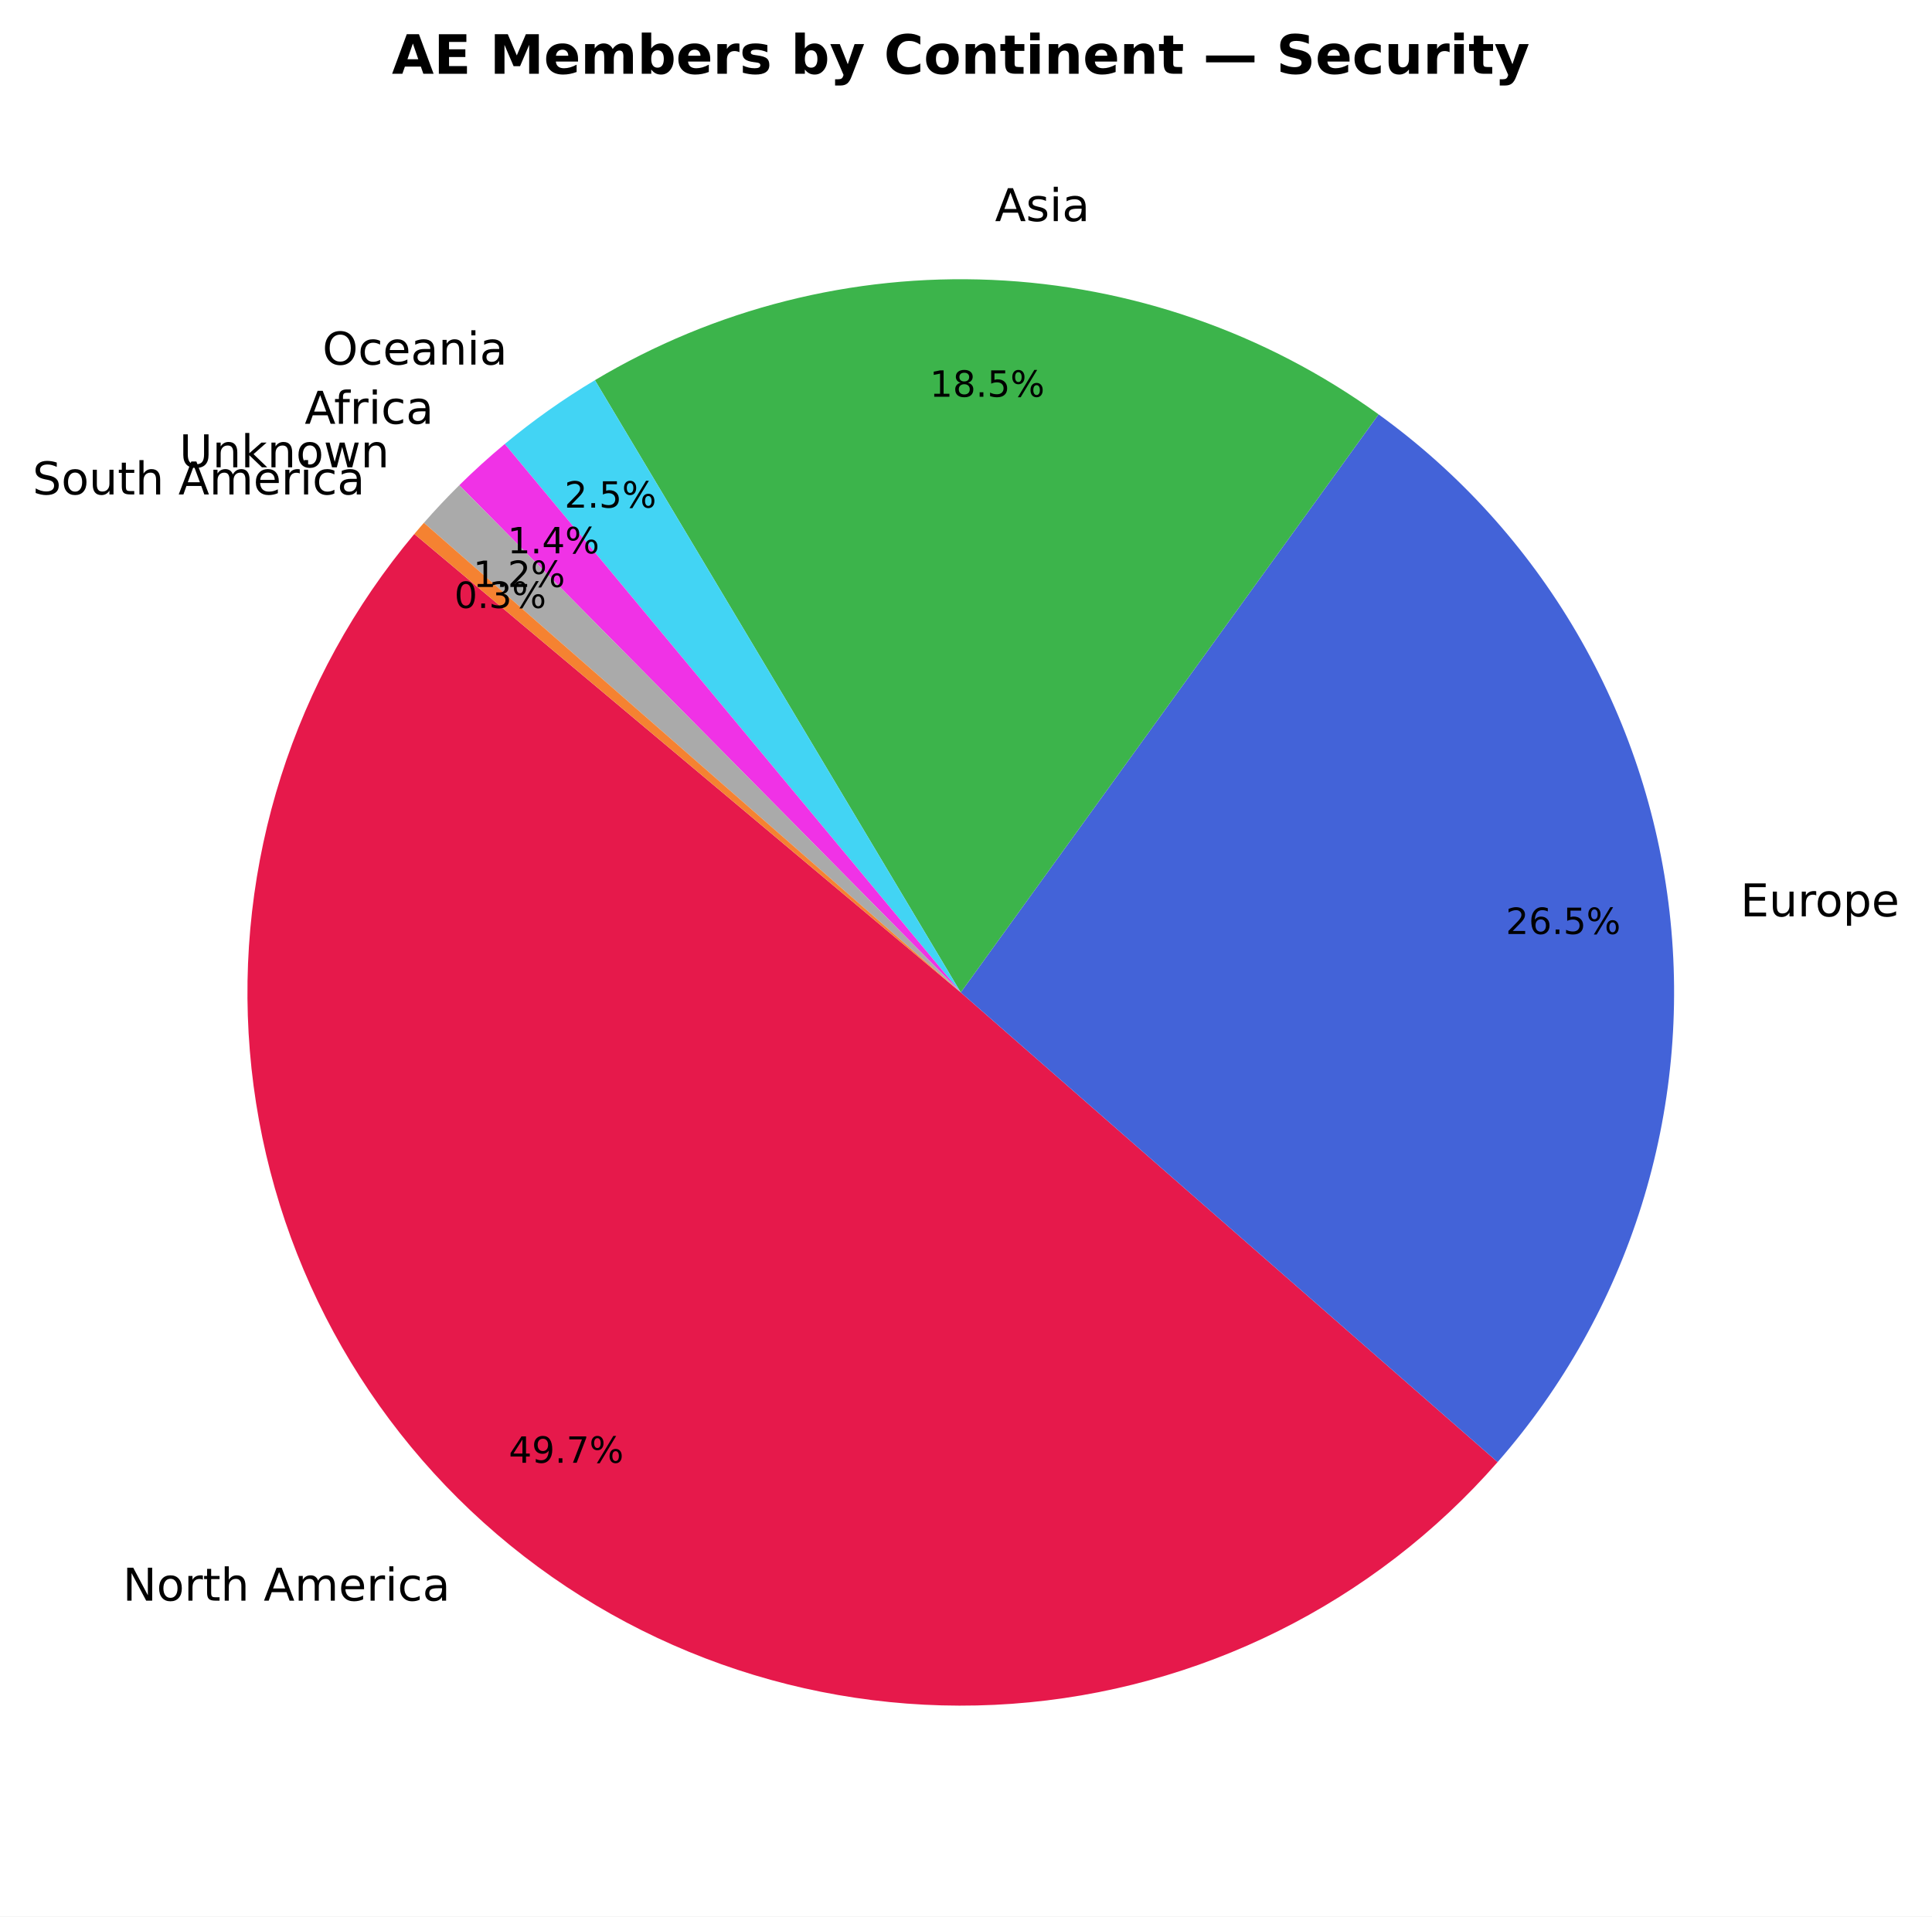
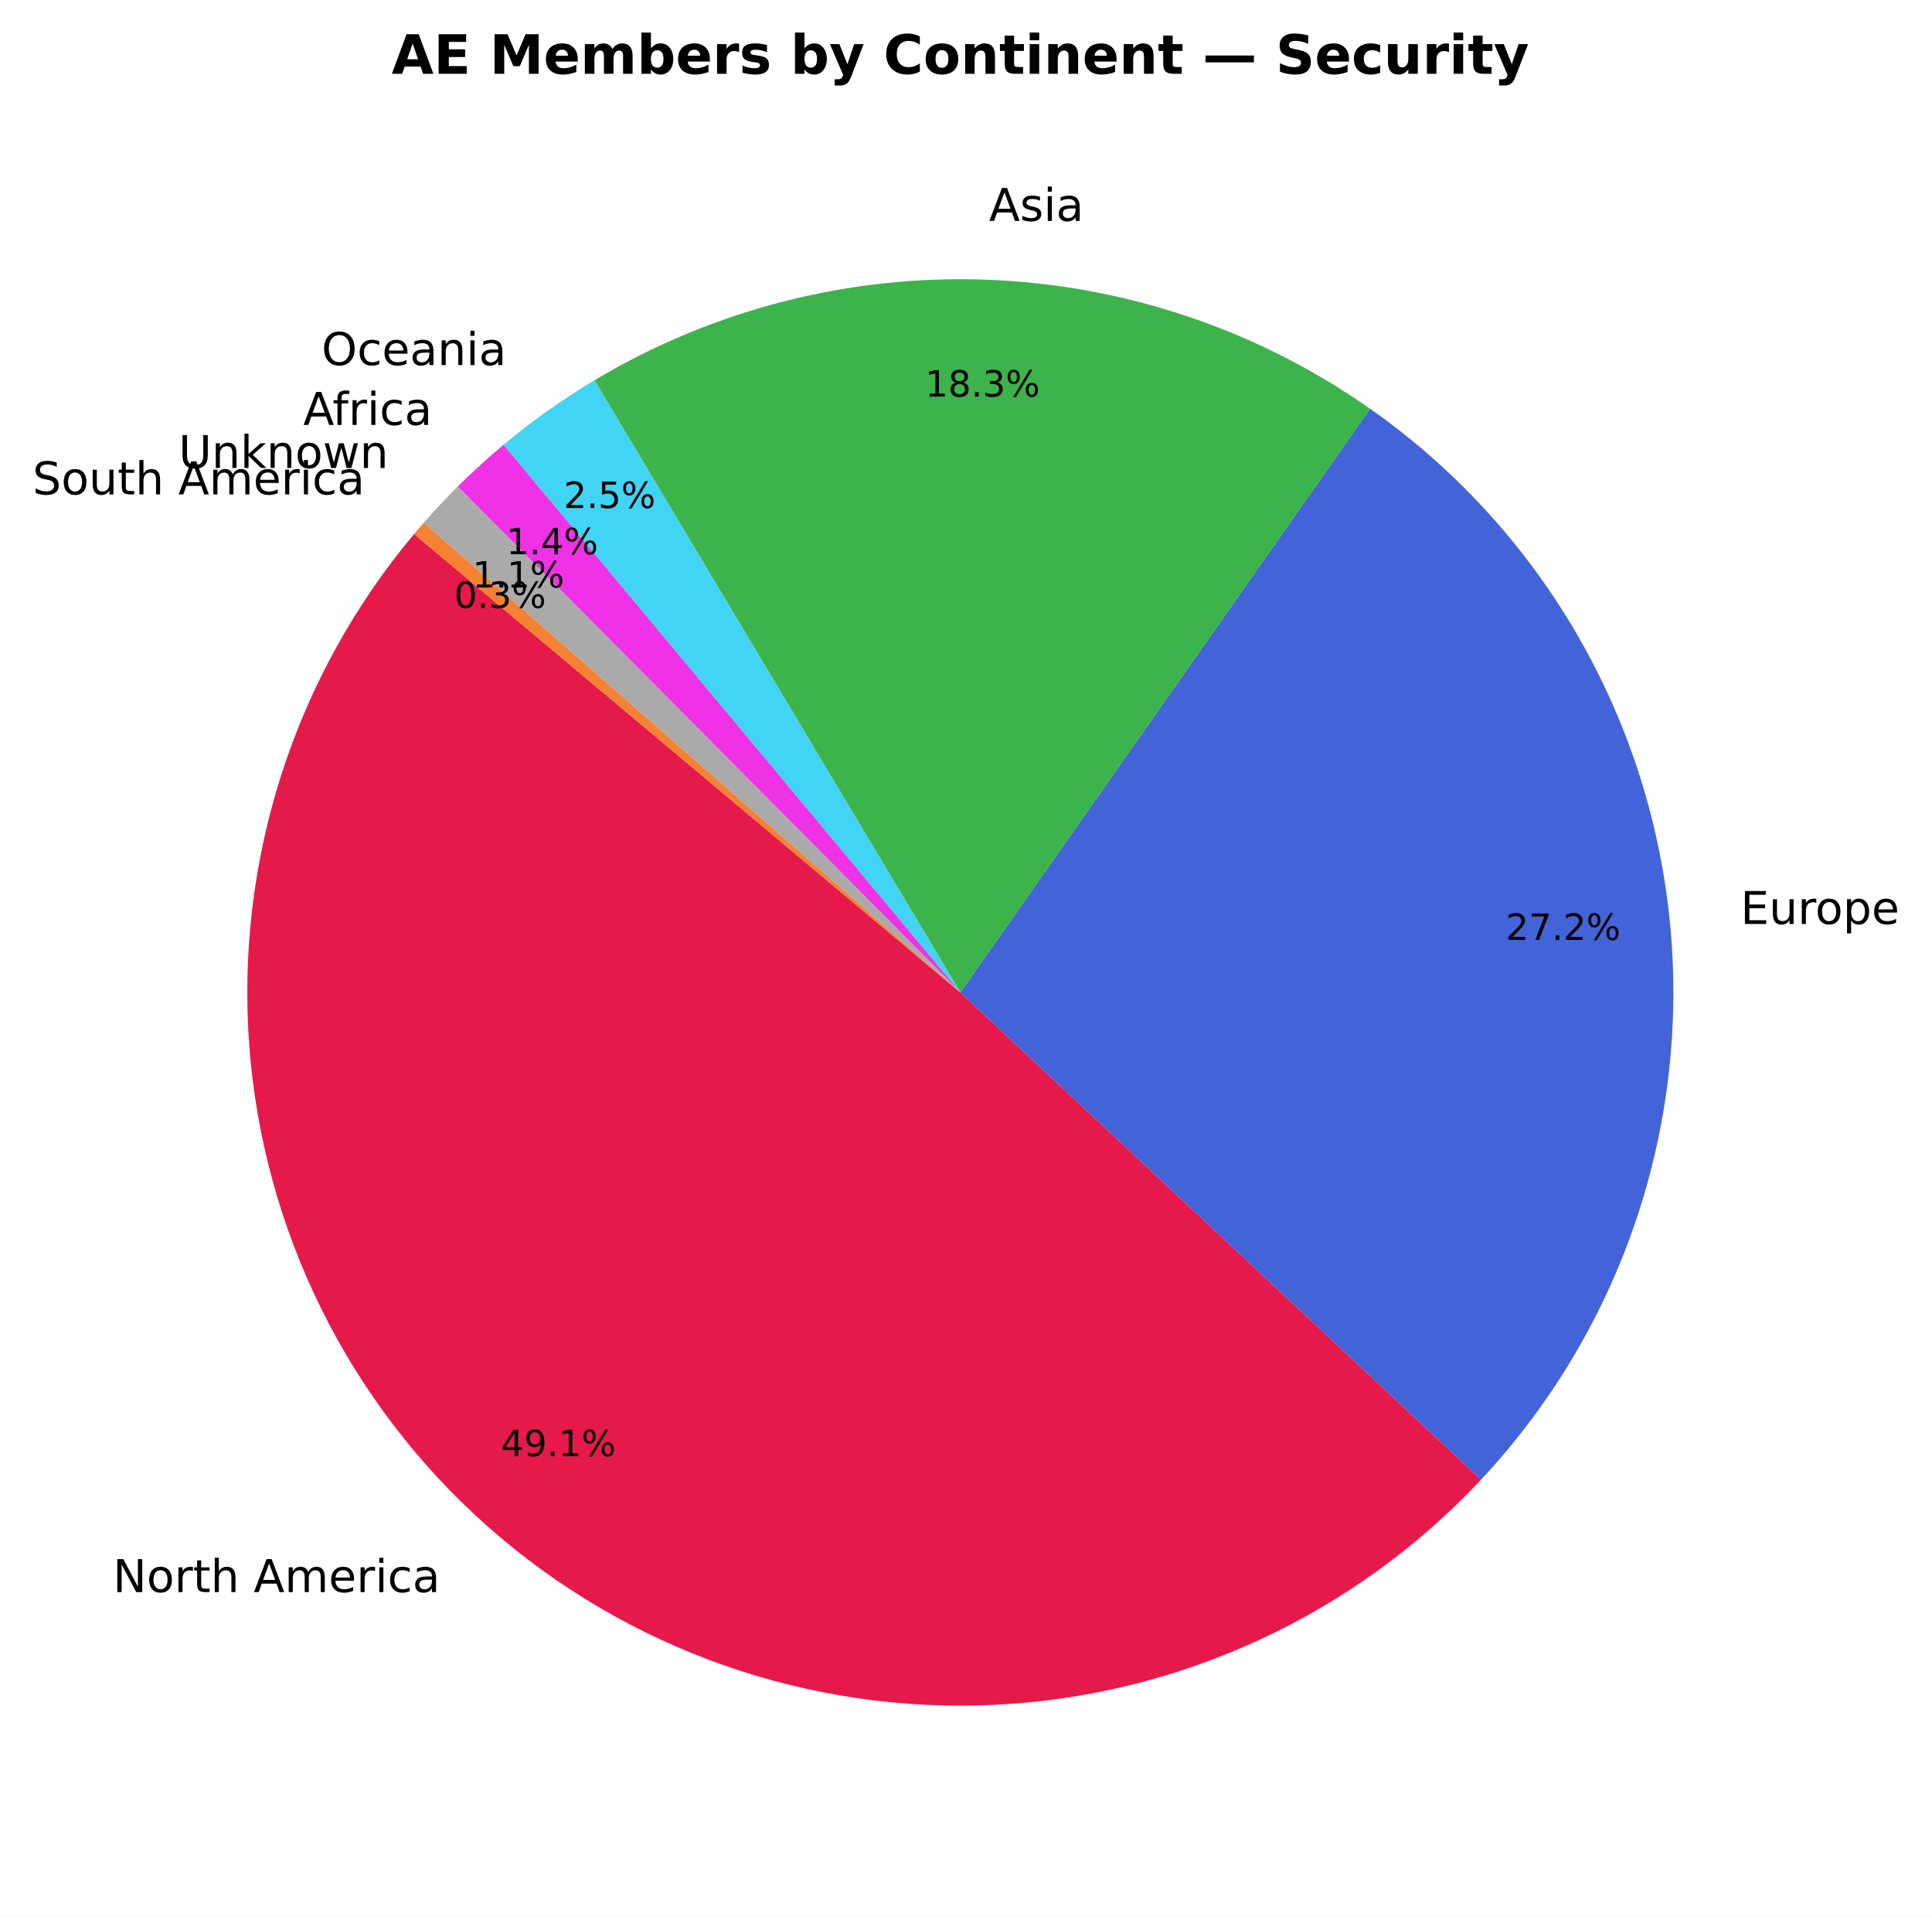
- <svg xmlns="http://www.w3.org/2000/svg" xmlns:xlink="http://www.w3.org/1999/xlink" width="427.195pt" height="423.838pt" viewBox="0 0 427.195 423.838" version="1.1">
+ <svg xmlns="http://www.w3.org/2000/svg" xmlns:xlink="http://www.w3.org/1999/xlink" width="427.367pt" height="423.838pt" viewBox="0 0 427.367 423.838" version="1.1">
  <defs>
    <style type="text/css">*{stroke-linejoin: round; stroke-linecap: butt}</style>
  </defs>
  <g id="figure_1">
    <g id="patch_1">
-       <path d="M 0 423.838  L 427.195 423.838  L 427.195 0  L 0 0  z " style="fill: #ffffff" />
+       <path d="M 0 423.838  L 427.367 423.838  L 427.367 0  L 0 0  z " style="fill: #ffffff" />
    </g>
    <g id="axes_1">
      <g id="patch_2">
-         <path d="M 91.614 118.093  C 64.916 149.91 51.838 191.019 55.244 232.413  C 58.65 273.807 78.272 312.226 109.812 339.251  C 141.351 366.276 182.323 379.778 223.75 376.8  C 265.177 373.822 303.796 354.598 331.146 323.339  L 212.44 219.478  z " style="fill: #e6194b" />
+         <path d="M 91.603 118.093  C 65.196 149.563 52.102 190.137 55.131 231.107  C 58.159 272.076 77.078 310.284 107.825 337.529  C 138.572 364.774 178.779 378.957 219.815 377.033  C 260.852 375.109 299.555 357.227 327.619 327.225  L 212.429 219.478  z " style="fill: #e6194b" />
      </g>
      <g id="patch_3">
-         <path d="M 331.146 323.339  C 345.598 306.822 356.445 287.468 362.99 266.519  C 369.536 245.57 371.638 223.484 369.161 201.677  C 366.684 179.869 359.682 158.817 348.605 139.87  C 337.527 120.923 322.616 104.495 304.828 91.64  L 212.44 219.478  z " style="fill: #4363d8" />
+         <path d="M 327.619 327.225  C 343.038 310.741 354.741 291.138 361.934 269.743  C 369.127 248.349 371.644 225.657 369.316 203.206  C 366.987 180.755 359.866 159.063 348.436 139.6  C 337.005 120.137 321.528 103.353 303.054 90.384  L 212.429 219.478  z " style="fill: #4363d8" />
      </g>
      <g id="patch_4">
-         <path d="M 304.828 91.64  C 279.847 73.586 250.113 63.245 219.32 61.9  C 188.528 60.556 158.006 68.266 131.546 84.074  L 212.44 219.478  z " style="fill: #3cb44b" />
+         <path d="M 303.054 90.384  C 278.122 72.881 248.645 62.971 218.202 61.856  C 187.76 60.741 157.636 68.469 131.49 84.101  L 212.429 219.478  z " style="fill: #3cb44b" />
      </g>
      <g id="patch_5">
-         <path d="M 131.546 84.074  C 128.048 86.164 124.631 88.389 121.305 90.744  C 117.979 93.099 114.745 95.582 111.611 98.187  L 212.44 219.478  z " style="fill: #42d4f4" />
+         <path d="M 131.49 84.101  C 127.959 86.212 124.512 88.46 121.157 90.841  C 117.802 93.222 114.541 95.732 111.383 98.368  L 212.429 219.478  z " style="fill: #42d4f4" />
      </g>
      <g id="patch_6">
-         <path d="M 111.611 98.187  C 109.87 99.634 108.16 101.119 106.483 102.64  C 104.806 104.161 103.162 105.717 101.552 107.309  L 212.44 219.478  z " style="fill: #f032e6" />
+         <path d="M 111.383 98.368  C 109.628 99.832 107.905 101.334 106.216 102.873  C 104.526 104.412 102.871 105.987 101.25 107.598  L 212.429 219.478  z " style="fill: #f032e6" />
      </g>
      <g id="patch_7">
-         <path d="M 101.552 107.309  C 100.2 108.646 98.872 110.007 97.568 111.392  C 96.265 112.777 94.987 114.186 93.735 115.617  L 212.44 219.478  z " style="fill: #aaaaaa" />
+         <path d="M 101.25 107.598  C 99.953 108.887 98.679 110.198 97.427 111.531  C 96.176 112.864 94.948 114.218 93.744 115.594  L 212.429 219.478  z " style="fill: #aaaaaa" />
      </g>
      <g id="patch_8">
-         <path d="M 93.735 115.617  C 93.377 116.026 93.022 116.437 92.668 116.849  C 92.314 117.262 91.963 117.676 91.614 118.092  L 212.44 219.478  z " style="fill: #f58231" />
+         <path d="M 93.744 115.594  C 93.383 116.007 93.024 116.421 92.667 116.838  C 92.31 117.254 91.955 117.672 91.603 118.093  L 212.429 219.478  z " style="fill: #f58231" />
      </g>
      <g id="matplotlib.axis_1" />
      <g id="matplotlib.axis_2" />
      <g id="text_1">
-         <g transform="translate(27.15187 353.9873) scale(0.1 -0.1)">
+         <g transform="translate(24.96771 352.0936) scale(0.1 -0.1)">
          <defs>
            <path id="DejaVuSans-4e" d="M 628 4666  L 1478 4666  L 3547 763  L 3547 4666  L 4159 4666  L 4159 0  L 3309 0  L 1241 3903  L 1241 0  L 628 0  L 628 4666  z " transform="scale(0.015625)" />
            <path id="DejaVuSans-6f" d="M 1959 3097  Q 1497 3097 1228 2736  Q 959 2375 959 1747  Q 959 1119 1226 758  Q 1494 397 1959 397  Q 2419 397 2687 759  Q 2956 1122 2956 1747  Q 2956 2369 2687 2733  Q 2419 3097 1959 3097  z M 1959 3584  Q 2709 3584 3137 3096  Q 3566 2609 3566 1747  Q 3566 888 3137 398  Q 2709 -91 1959 -91  Q 1206 -91 779 398  Q 353 888 353 1747  Q 353 2609 779 3096  Q 1206 3584 1959 3584  z " transform="scale(0.015625)" />
            <path id="DejaVuSans-72" d="M 2631 2963  Q 2534 3019 2420 3045  Q 2306 3072 2169 3072  Q 1681 3072 1420 2755  Q 1159 2438 1159 1844  L 1159 0  L 581 0  L 581 3500  L 1159 3500  L 1159 2956  Q 1341 3275 1631 3429  Q 1922 3584 2338 3584  Q 2397 3584 2469 3576  Q 2541 3569 2628 3553  L 2631 2963  z " transform="scale(0.015625)" />
            <path id="DejaVuSans-74" d="M 1172 4494  L 1172 3500  L 2356 3500  L 2356 3053  L 1172 3053  L 1172 1153  Q 1172 725 1289 603  Q 1406 481 1766 481  L 2356 481  L 2356 0  L 1766 0  Q 1100 0 847 248  Q 594 497 594 1153  L 594 3053  L 172 3053  L 172 3500  L 594 3500  L 594 4494  L 1172 4494  z " transform="scale(0.015625)" />
            <path id="DejaVuSans-68" d="M 3513 2113  L 3513 0  L 2938 0  L 2938 2094  Q 2938 2591 2744 2837  Q 2550 3084 2163 3084  Q 1697 3084 1428 2787  Q 1159 2491 1159 1978  L 1159 0  L 581 0  L 581 4863  L 1159 4863  L 1159 2956  Q 1366 3272 1645 3428  Q 1925 3584 2291 3584  Q 2894 3584 3203 3211  Q 3513 2838 3513 2113  z " transform="scale(0.015625)" />
            <path id="DejaVuSans-20" transform="scale(0.015625)" />
            <path id="DejaVuSans-41" d="M 2188 4044  L 1331 1722  L 3047 1722  L 2188 4044  z M 1831 4666  L 2547 4666  L 4325 0  L 3669 0  L 3244 1197  L 1141 1197  L 716 0  L 50 0  L 1831 4666  z " transform="scale(0.015625)" />
            <path id="DejaVuSans-6d" d="M 3328 2828  Q 3544 3216 3844 3400  Q 4144 3584 4550 3584  Q 5097 3584 5394 3201  Q 5691 2819 5691 2113  L 5691 0  L 5113 0  L 5113 2094  Q 5113 2597 4934 2840  Q 4756 3084 4391 3084  Q 3944 3084 3684 2787  Q 3425 2491 3425 1978  L 3425 0  L 2847 0  L 2847 2094  Q 2847 2600 2669 2842  Q 2491 3084 2119 3084  Q 1678 3084 1418 2786  Q 1159 2488 1159 1978  L 1159 0  L 581 0  L 581 3500  L 1159 3500  L 1159 2956  Q 1356 3278 1631 3431  Q 1906 3584 2284 3584  Q 2666 3584 2933 3390  Q 3200 3197 3328 2828  z " transform="scale(0.015625)" />
            <path id="DejaVuSans-65" d="M 3597 1894  L 3597 1613  L 953 1613  Q 991 1019 1311 708  Q 1631 397 2203 397  Q 2534 397 2845 478  Q 3156 559 3463 722  L 3463 178  Q 3153 47 2828 -22  Q 2503 -91 2169 -91  Q 1331 -91 842 396  Q 353 884 353 1716  Q 353 2575 817 3079  Q 1281 3584 2069 3584  Q 2775 3584 3186 3129  Q 3597 2675 3597 1894  z M 3022 2063  Q 3016 2534 2758 2815  Q 2500 3097 2075 3097  Q 1594 3097 1305 2825  Q 1016 2553 972 2059  L 3022 2063  z " transform="scale(0.015625)" />
            <path id="DejaVuSans-69" d="M 603 3500  L 1178 3500  L 1178 0  L 603 0  L 603 3500  z M 603 4863  L 1178 4863  L 1178 4134  L 603 4134  L 603 4863  z " transform="scale(0.015625)" />
            <path id="DejaVuSans-63" d="M 3122 3366  L 3122 2828  Q 2878 2963 2633 3030  Q 2388 3097 2138 3097  Q 1578 3097 1268 2742  Q 959 2388 959 1747  Q 959 1106 1268 751  Q 1578 397 2138 397  Q 2388 397 2633 464  Q 2878 531 3122 666  L 3122 134  Q 2881 22 2623 -34  Q 2366 -91 2075 -91  Q 1284 -91 818 406  Q 353 903 353 1747  Q 353 2603 823 3093  Q 1294 3584 2113 3584  Q 2378 3584 2631 3529  Q 2884 3475 3122 3366  z " transform="scale(0.015625)" />
            <path id="DejaVuSans-61" d="M 2194 1759  Q 1497 1759 1228 1600  Q 959 1441 959 1056  Q 959 750 1161 570  Q 1363 391 1709 391  Q 2188 391 2477 730  Q 2766 1069 2766 1631  L 2766 1759  L 2194 1759  z M 3341 1997  L 3341 0  L 2766 0  L 2766 531  Q 2569 213 2275 61  Q 1981 -91 1556 -91  Q 1019 -91 701 211  Q 384 513 384 1019  Q 384 1609 779 1909  Q 1175 2209 1959 2209  L 2766 2209  L 2766 2266  Q 2766 2663 2505 2880  Q 2244 3097 1772 3097  Q 1472 3097 1187 3025  Q 903 2953 641 2809  L 641 3341  Q 956 3463 1253 3523  Q 1550 3584 1831 3584  Q 2591 3584 2966 3190  Q 3341 2797 3341 1997  z " transform="scale(0.015625)" />
          </defs>
          <use xlink:href="#DejaVuSans-4e" />
          <use xlink:href="#DejaVuSans-6f" transform="translate(74.80469 0)" />
          <use xlink:href="#DejaVuSans-72" transform="translate(135.9863 0)" />
          <use xlink:href="#DejaVuSans-74" transform="translate(177.0996 0)" />
          <use xlink:href="#DejaVuSans-68" transform="translate(216.3086 0)" />
          <use xlink:href="#DejaVuSans-20" transform="translate(279.6875 0)" />
          <use xlink:href="#DejaVuSans-41" transform="translate(311.4746 0)" />
          <use xlink:href="#DejaVuSans-6d" transform="translate(379.8828 0)" />
          <use xlink:href="#DejaVuSans-65" transform="translate(477.2949 0)" />
          <use xlink:href="#DejaVuSans-72" transform="translate(538.8184 0)" />
          <use xlink:href="#DejaVuSans-69" transform="translate(579.9316 0)" />
          <use xlink:href="#DejaVuSans-63" transform="translate(607.7148 0)" />
          <use xlink:href="#DejaVuSans-61" transform="translate(662.6953 0)" />
        </g>
      </g>
      <g id="text_2">
-         <g transform="translate(112.4991 323.4923) scale(0.08 -0.08)">
+         <g transform="translate(110.8088 322.029) scale(0.08 -0.08)">
          <defs>
            <path id="DejaVuSans-34" d="M 2419 4116  L 825 1625  L 2419 1625  L 2419 4116  z M 2253 4666  L 3047 4666  L 3047 1625  L 3713 1625  L 3713 1100  L 3047 1100  L 3047 0  L 2419 0  L 2419 1100  L 313 1100  L 313 1709  L 2253 4666  z " transform="scale(0.015625)" />
            <path id="DejaVuSans-39" d="M 703 97  L 703 672  Q 941 559 1184 500  Q 1428 441 1663 441  Q 2288 441 2617 861  Q 2947 1281 2994 2138  Q 2813 1869 2534 1725  Q 2256 1581 1919 1581  Q 1219 1581 811 2004  Q 403 2428 403 3163  Q 403 3881 828 4315  Q 1253 4750 1959 4750  Q 2769 4750 3195 4129  Q 3622 3509 3622 2328  Q 3622 1225 3098 567  Q 2575 -91 1691 -91  Q 1453 -91 1209 -44  Q 966 3 703 97  z M 1959 2075  Q 2384 2075 2632 2365  Q 2881 2656 2881 3163  Q 2881 3666 2632 3958  Q 2384 4250 1959 4250  Q 1534 4250 1286 3958  Q 1038 3666 1038 3163  Q 1038 2656 1286 2365  Q 1534 2075 1959 2075  z " transform="scale(0.015625)" />
            <path id="DejaVuSans-2e" d="M 684 794  L 1344 794  L 1344 0  L 684 0  L 684 794  z " transform="scale(0.015625)" />
-             <path id="DejaVuSans-37" d="M 525 4666  L 3525 4666  L 3525 4397  L 1831 0  L 1172 0  L 2766 4134  L 525 4134  L 525 4666  z " transform="scale(0.015625)" />
+             <path id="DejaVuSans-31" d="M 794 531  L 1825 531  L 1825 4091  L 703 3866  L 703 4441  L 1819 4666  L 2450 4666  L 2450 531  L 3481 531  L 3481 0  L 794 0  L 794 531  z " transform="scale(0.015625)" />
            <path id="DejaVuSans-25" d="M 4653 2053  Q 4381 2053 4226 1822  Q 4072 1591 4072 1178  Q 4072 772 4226 539  Q 4381 306 4653 306  Q 4919 306 5073 539  Q 5228 772 5228 1178  Q 5228 1588 5073 1820  Q 4919 2053 4653 2053  z M 4653 2450  Q 5147 2450 5437 2106  Q 5728 1763 5728 1178  Q 5728 594 5436 251  Q 5144 -91 4653 -91  Q 4153 -91 3862 251  Q 3572 594 3572 1178  Q 3572 1766 3864 2108  Q 4156 2450 4653 2450  z M 1428 4353  Q 1159 4353 1004 4120  Q 850 3888 850 3481  Q 850 3069 1003 2837  Q 1156 2606 1428 2606  Q 1700 2606 1854 2837  Q 2009 3069 2009 3481  Q 2009 3884 1853 4118  Q 1697 4353 1428 4353  z M 4250 4750  L 4750 4750  L 1831 -91  L 1331 -91  L 4250 4750  z M 1428 4750  Q 1922 4750 2215 4408  Q 2509 4066 2509 3481  Q 2509 2891 2217 2550  Q 1925 2209 1428 2209  Q 931 2209 642 2551  Q 353 2894 353 3481  Q 353 4063 643 4406  Q 934 4750 1428 4750  z " transform="scale(0.015625)" />
          </defs>
          <use xlink:href="#DejaVuSans-34" />
          <use xlink:href="#DejaVuSans-39" transform="translate(63.62305 0)" />
          <use xlink:href="#DejaVuSans-2e" transform="translate(127.2461 0)" />
-           <use xlink:href="#DejaVuSans-37" transform="translate(159.0332 0)" />
+           <use xlink:href="#DejaVuSans-31" transform="translate(159.0332 0)" />
          <use xlink:href="#DejaVuSans-25" transform="translate(222.6562 0)" />
        </g>
      </g>
      <g id="text_3">
-         <g transform="translate(384.8327 202.656) scale(0.1 -0.1)">
+         <g transform="translate(385.0045 204.3384) scale(0.1 -0.1)">
          <defs>
            <path id="DejaVuSans-45" d="M 628 4666  L 3578 4666  L 3578 4134  L 1259 4134  L 1259 2753  L 3481 2753  L 3481 2222  L 1259 2222  L 1259 531  L 3634 531  L 3634 0  L 628 0  L 628 4666  z " transform="scale(0.015625)" />
            <path id="DejaVuSans-75" d="M 544 1381  L 544 3500  L 1119 3500  L 1119 1403  Q 1119 906 1312 657  Q 1506 409 1894 409  Q 2359 409 2629 706  Q 2900 1003 2900 1516  L 2900 3500  L 3475 3500  L 3475 0  L 2900 0  L 2900 538  Q 2691 219 2414 64  Q 2138 -91 1772 -91  Q 1169 -91 856 284  Q 544 659 544 1381  z M 1991 3584  L 1991 3584  z " transform="scale(0.015625)" />
            <path id="DejaVuSans-70" d="M 1159 525  L 1159 -1331  L 581 -1331  L 581 3500  L 1159 3500  L 1159 2969  Q 1341 3281 1617 3432  Q 1894 3584 2278 3584  Q 2916 3584 3314 3078  Q 3713 2572 3713 1747  Q 3713 922 3314 415  Q 2916 -91 2278 -91  Q 1894 -91 1617 61  Q 1341 213 1159 525  z M 3116 1747  Q 3116 2381 2855 2742  Q 2594 3103 2138 3103  Q 1681 3103 1420 2742  Q 1159 2381 1159 1747  Q 1159 1113 1420 752  Q 1681 391 2138 391  Q 2594 391 2855 752  Q 3116 1113 3116 1747  z " transform="scale(0.015625)" />
          </defs>
          <use xlink:href="#DejaVuSans-45" />
          <use xlink:href="#DejaVuSans-75" transform="translate(63.18359 0)" />
          <use xlink:href="#DejaVuSans-72" transform="translate(126.5625 0)" />
          <use xlink:href="#DejaVuSans-6f" transform="translate(165.4258 0)" />
          <use xlink:href="#DejaVuSans-70" transform="translate(226.6074 0)" />
          <use xlink:href="#DejaVuSans-65" transform="translate(290.084 0)" />
        </g>
      </g>
      <g id="text_4">
-         <g transform="translate(332.9457 206.5545) scale(0.08 -0.08)">
+         <g transform="translate(333.076 207.8545) scale(0.08 -0.08)">
          <defs>
            <path id="DejaVuSans-32" d="M 1228 531  L 3431 531  L 3431 0  L 469 0  L 469 531  Q 828 903 1448 1529  Q 2069 2156 2228 2338  Q 2531 2678 2651 2914  Q 2772 3150 2772 3378  Q 2772 3750 2511 3984  Q 2250 4219 1831 4219  Q 1534 4219 1204 4116  Q 875 4013 500 3803  L 500 4441  Q 881 4594 1212 4672  Q 1544 4750 1819 4750  Q 2544 4750 2975 4387  Q 3406 4025 3406 3419  Q 3406 3131 3298 2873  Q 3191 2616 2906 2266  Q 2828 2175 2409 1742  Q 1991 1309 1228 531  z " transform="scale(0.015625)" />
-             <path id="DejaVuSans-36" d="M 2113 2584  Q 1688 2584 1439 2293  Q 1191 2003 1191 1497  Q 1191 994 1439 701  Q 1688 409 2113 409  Q 2538 409 2786 701  Q 3034 994 3034 1497  Q 3034 2003 2786 2293  Q 2538 2584 2113 2584  z M 3366 4563  L 3366 3988  Q 3128 4100 2886 4159  Q 2644 4219 2406 4219  Q 1781 4219 1451 3797  Q 1122 3375 1075 2522  Q 1259 2794 1537 2939  Q 1816 3084 2150 3084  Q 2853 3084 3261 2657  Q 3669 2231 3669 1497  Q 3669 778 3244 343  Q 2819 -91 2113 -91  Q 1303 -91 875 529  Q 447 1150 447 2328  Q 447 3434 972 4092  Q 1497 4750 2381 4750  Q 2619 4750 2861 4703  Q 3103 4656 3366 4563  z " transform="scale(0.015625)" />
-             <path id="DejaVuSans-35" d="M 691 4666  L 3169 4666  L 3169 4134  L 1269 4134  L 1269 2991  Q 1406 3038 1543 3061  Q 1681 3084 1819 3084  Q 2600 3084 3056 2656  Q 3513 2228 3513 1497  Q 3513 744 3044 326  Q 2575 -91 1722 -91  Q 1428 -91 1123 -41  Q 819 9 494 109  L 494 744  Q 775 591 1075 516  Q 1375 441 1709 441  Q 2250 441 2565 725  Q 2881 1009 2881 1497  Q 2881 1984 2565 2268  Q 2250 2553 1709 2553  Q 1456 2553 1204 2497  Q 953 2441 691 2322  L 691 4666  z " transform="scale(0.015625)" />
+             <path id="DejaVuSans-37" d="M 525 4666  L 3525 4666  L 3525 4397  L 1831 0  L 1172 0  L 2766 4134  L 525 4134  L 525 4666  z " transform="scale(0.015625)" />
          </defs>
          <use xlink:href="#DejaVuSans-32" />
-           <use xlink:href="#DejaVuSans-36" transform="translate(63.62305 0)" />
+           <use xlink:href="#DejaVuSans-37" transform="translate(63.62305 0)" />
          <use xlink:href="#DejaVuSans-2e" transform="translate(127.2461 0)" />
-           <use xlink:href="#DejaVuSans-35" transform="translate(159.0332 0)" />
+           <use xlink:href="#DejaVuSans-32" transform="translate(159.0332 0)" />
          <use xlink:href="#DejaVuSans-25" transform="translate(222.6562 0)" />
        </g>
      </g>
      <g id="text_5">
-         <g transform="translate(220.0083 48.90183) scale(0.1 -0.1)">
+         <g transform="translate(218.7792 48.85294) scale(0.1 -0.1)">
          <defs>
            <path id="DejaVuSans-73" d="M 2834 3397  L 2834 2853  Q 2591 2978 2328 3040  Q 2066 3103 1784 3103  Q 1356 3103 1142 2972  Q 928 2841 928 2578  Q 928 2378 1081 2264  Q 1234 2150 1697 2047  L 1894 2003  Q 2506 1872 2764 1633  Q 3022 1394 3022 966  Q 3022 478 2636 193  Q 2250 -91 1575 -91  Q 1294 -91 989 -36  Q 684 19 347 128  L 347 722  Q 666 556 975 473  Q 1284 391 1588 391  Q 1994 391 2212 530  Q 2431 669 2431 922  Q 2431 1156 2273 1281  Q 2116 1406 1581 1522  L 1381 1569  Q 847 1681 609 1914  Q 372 2147 372 2553  Q 372 3047 722 3315  Q 1072 3584 1716 3584  Q 2034 3584 2315 3537  Q 2597 3491 2834 3397  z " transform="scale(0.015625)" />
          </defs>
          <use xlink:href="#DejaVuSans-41" />
          <use xlink:href="#DejaVuSans-73" transform="translate(68.4082 0)" />
          <use xlink:href="#DejaVuSans-69" transform="translate(120.5078 0)" />
          <use xlink:href="#DejaVuSans-61" transform="translate(148.291 0)" />
        </g>
      </g>
      <g id="text_6">
-         <g transform="translate(205.5814 87.74443) scale(0.08 -0.08)">
-           <defs>
-             <path id="DejaVuSans-31" d="M 794 531  L 1825 531  L 1825 4091  L 703 3866  L 703 4441  L 1819 4666  L 2450 4666  L 2450 531  L 3481 531  L 3481 0  L 794 0  L 794 531  z " transform="scale(0.015625)" />
+         <g transform="translate(204.6292 87.70664) scale(0.08 -0.08)">
+           <defs>
            <path id="DejaVuSans-38" d="M 2034 2216  Q 1584 2216 1326 1975  Q 1069 1734 1069 1313  Q 1069 891 1326 650  Q 1584 409 2034 409  Q 2484 409 2743 651  Q 3003 894 3003 1313  Q 3003 1734 2745 1975  Q 2488 2216 2034 2216  z M 1403 2484  Q 997 2584 770 2862  Q 544 3141 544 3541  Q 544 4100 942 4425  Q 1341 4750 2034 4750  Q 2731 4750 3128 4425  Q 3525 4100 3525 3541  Q 3525 3141 3298 2862  Q 3072 2584 2669 2484  Q 3125 2378 3379 2068  Q 3634 1759 3634 1313  Q 3634 634 3220 271  Q 2806 -91 2034 -91  Q 1263 -91 848 271  Q 434 634 434 1313  Q 434 1759 690 2068  Q 947 2378 1403 2484  z M 1172 3481  Q 1172 3119 1398 2916  Q 1625 2713 2034 2713  Q 2441 2713 2670 2916  Q 2900 3119 2900 3481  Q 2900 3844 2670 4047  Q 2441 4250 2034 4250  Q 1625 4250 1398 4047  Q 1172 3844 1172 3481  z " transform="scale(0.015625)" />
+             <path id="DejaVuSans-33" d="M 2597 2516  Q 3050 2419 3304 2112  Q 3559 1806 3559 1356  Q 3559 666 3084 287  Q 2609 -91 1734 -91  Q 1441 -91 1130 -33  Q 819 25 488 141  L 488 750  Q 750 597 1062 519  Q 1375 441 1716 441  Q 2309 441 2620 675  Q 2931 909 2931 1356  Q 2931 1769 2642 2001  Q 2353 2234 1838 2234  L 1294 2234  L 1294 2753  L 1863 2753  Q 2328 2753 2575 2939  Q 2822 3125 2822 3475  Q 2822 3834 2567 4026  Q 2313 4219 1838 4219  Q 1578 4219 1281 4162  Q 984 4106 628 3988  L 628 4550  Q 988 4650 1302 4700  Q 1616 4750 1894 4750  Q 2613 4750 3031 4423  Q 3450 4097 3450 3541  Q 3450 3153 3228 2886  Q 3006 2619 2597 2516  z " transform="scale(0.015625)" />
          </defs>
          <use xlink:href="#DejaVuSans-31" />
          <use xlink:href="#DejaVuSans-38" transform="translate(63.62305 0)" />
          <use xlink:href="#DejaVuSans-2e" transform="translate(127.2461 0)" />
-           <use xlink:href="#DejaVuSans-35" transform="translate(159.0332 0)" />
+           <use xlink:href="#DejaVuSans-33" transform="translate(159.0332 0)" />
          <use xlink:href="#DejaVuSans-25" transform="translate(222.6562 0)" />
        </g>
      </g>
      <g id="text_7">
-         <g transform="translate(71.296 80.63013) scale(0.1 -0.1)">
+         <g transform="translate(71.13463 80.73671) scale(0.1 -0.1)">
          <defs>
            <path id="DejaVuSans-4f" d="M 2522 4238  Q 1834 4238 1429 3725  Q 1025 3213 1025 2328  Q 1025 1447 1429 934  Q 1834 422 2522 422  Q 3209 422 3611 934  Q 4013 1447 4013 2328  Q 4013 3213 3611 3725  Q 3209 4238 2522 4238  z M 2522 4750  Q 3503 4750 4090 4092  Q 4678 3434 4678 2328  Q 4678 1225 4090 567  Q 3503 -91 2522 -91  Q 1538 -91 948 565  Q 359 1222 359 2328  Q 359 3434 948 4092  Q 1538 4750 2522 4750  z " transform="scale(0.015625)" />
            <path id="DejaVuSans-6e" d="M 3513 2113  L 3513 0  L 2938 0  L 2938 2094  Q 2938 2591 2744 2837  Q 2550 3084 2163 3084  Q 1697 3084 1428 2787  Q 1159 2491 1159 1978  L 1159 0  L 581 0  L 581 3500  L 1159 3500  L 1159 2956  Q 1366 3272 1645 3428  Q 1925 3584 2291 3584  Q 2894 3584 3203 3211  Q 3513 2838 3513 2113  z " transform="scale(0.015625)" />
          </defs>
          <use xlink:href="#DejaVuSans-4f" />
          <use xlink:href="#DejaVuSans-63" transform="translate(78.71094 0)" />
          <use xlink:href="#DejaVuSans-65" transform="translate(133.6914 0)" />
          <use xlink:href="#DejaVuSans-61" transform="translate(195.2148 0)" />
          <use xlink:href="#DejaVuSans-6e" transform="translate(256.4941 0)" />
          <use xlink:href="#DejaVuSans-69" transform="translate(319.873 0)" />
          <use xlink:href="#DejaVuSans-61" transform="translate(347.6562 0)" />
        </g>
      </g>
      <g id="text_8">
-         <g transform="translate(124.8133 112.2617) scale(0.08 -0.08)">
+         <g transform="translate(124.6861 112.3441) scale(0.08 -0.08)">
+           <defs>
+             <path id="DejaVuSans-35" d="M 691 4666  L 3169 4666  L 3169 4134  L 1269 4134  L 1269 2991  Q 1406 3038 1543 3061  Q 1681 3084 1819 3084  Q 2600 3084 3056 2656  Q 3513 2228 3513 1497  Q 3513 744 3044 326  Q 2575 -91 1722 -91  Q 1428 -91 1123 -41  Q 819 9 494 109  L 494 744  Q 775 591 1075 516  Q 1375 441 1709 441  Q 2250 441 2565 725  Q 2881 1009 2881 1497  Q 2881 1984 2565 2268  Q 2250 2553 1709 2553  Q 1456 2553 1204 2497  Q 953 2441 691 2322  L 691 4666  z " transform="scale(0.015625)" />
+           </defs>
          <use xlink:href="#DejaVuSans-32" />
          <use xlink:href="#DejaVuSans-2e" transform="translate(63.62305 0)" />
          <use xlink:href="#DejaVuSans-35" transform="translate(95.41016 0)" />
          <use xlink:href="#DejaVuSans-25" transform="translate(159.0332 0)" />
        </g>
      </g>
      <g id="text_9">
-         <g transform="translate(67.37336 93.7154) scale(0.1 -0.1)">
+         <g transform="translate(67.08038 93.9717) scale(0.1 -0.1)">
          <defs>
            <path id="DejaVuSans-66" d="M 2375 4863  L 2375 4384  L 1825 4384  Q 1516 4384 1395 4259  Q 1275 4134 1275 3809  L 1275 3500  L 2222 3500  L 2222 3053  L 1275 3053  L 1275 0  L 697 0  L 697 3053  L 147 3053  L 147 3500  L 697 3500  L 697 3744  Q 697 4328 969 4595  Q 1241 4863 1831 4863  L 2375 4863  z " transform="scale(0.015625)" />
          </defs>
          <use xlink:href="#DejaVuSans-41" />
          <use xlink:href="#DejaVuSans-66" transform="translate(64.7832 0)" />
          <use xlink:href="#DejaVuSans-72" transform="translate(99.98828 0)" />
          <use xlink:href="#DejaVuSans-69" transform="translate(141.1016 0)" />
          <use xlink:href="#DejaVuSans-63" transform="translate(168.8848 0)" />
          <use xlink:href="#DejaVuSans-61" transform="translate(223.8652 0)" />
        </g>
      </g>
      <g id="text_10">
-         <g transform="translate(112.2149 122.3731) scale(0.08 -0.08)">
+         <g transform="translate(111.986 122.5711) scale(0.08 -0.08)">
          <use xlink:href="#DejaVuSans-31" />
          <use xlink:href="#DejaVuSans-2e" transform="translate(63.62305 0)" />
          <use xlink:href="#DejaVuSans-34" transform="translate(95.41016 0)" />
          <use xlink:href="#DejaVuSans-25" transform="translate(159.0332 0)" />
        </g>
      </g>
      <g id="text_11">
-         <g transform="translate(39.66234 103.3432) scale(0.1 -0.1)">
+         <g transform="translate(39.50835 103.4954) scale(0.1 -0.1)">
          <defs>
            <path id="DejaVuSans-55" d="M 556 4666  L 1191 4666  L 1191 1831  Q 1191 1081 1462 751  Q 1734 422 2344 422  Q 2950 422 3222 751  Q 3494 1081 3494 1831  L 3494 4666  L 4128 4666  L 4128 1753  Q 4128 841 3676 375  Q 3225 -91 2344 -91  Q 1459 -91 1007 375  Q 556 841 556 1753  L 556 4666  z " transform="scale(0.015625)" />
            <path id="DejaVuSans-6b" d="M 581 4863  L 1159 4863  L 1159 1991  L 2875 3500  L 3609 3500  L 1753 1863  L 3688 0  L 2938 0  L 1159 1709  L 1159 0  L 581 0  L 581 4863  z " transform="scale(0.015625)" />
            <path id="DejaVuSans-77" d="M 269 3500  L 844 3500  L 1563 769  L 2278 3500  L 2956 3500  L 3675 769  L 4391 3500  L 4966 3500  L 4050 0  L 3372 0  L 2619 2869  L 1863 0  L 1184 0  L 269 3500  z " transform="scale(0.015625)" />
          </defs>
          <use xlink:href="#DejaVuSans-55" />
          <use xlink:href="#DejaVuSans-6e" transform="translate(73.19336 0)" />
          <use xlink:href="#DejaVuSans-6b" transform="translate(136.5723 0)" />
          <use xlink:href="#DejaVuSans-6e" transform="translate(194.4824 0)" />
          <use xlink:href="#DejaVuSans-6f" transform="translate(257.8613 0)" />
          <use xlink:href="#DejaVuSans-77" transform="translate(319.043 0)" />
          <use xlink:href="#DejaVuSans-6e" transform="translate(400.8301 0)" />
        </g>
      </g>
      <g id="text_12">
-         <g transform="translate(104.6372 129.8128) scale(0.08 -0.08)">
+         <g transform="translate(104.5158 129.9303) scale(0.08 -0.08)">
          <use xlink:href="#DejaVuSans-31" />
          <use xlink:href="#DejaVuSans-2e" transform="translate(63.62305 0)" />
-           <use xlink:href="#DejaVuSans-32" transform="translate(95.41016 0)" />
+           <use xlink:href="#DejaVuSans-31" transform="translate(95.41016 0)" />
          <use xlink:href="#DejaVuSans-25" transform="translate(159.0332 0)" />
        </g>
      </g>
      <g id="text_13">
-         <g transform="translate(7.2 109.3458) scale(0.1 -0.1)">
+         <g transform="translate(7.2 109.333) scale(0.1 -0.1)">
          <defs>
            <path id="DejaVuSans-53" d="M 3425 4513  L 3425 3897  Q 3066 4069 2747 4153  Q 2428 4238 2131 4238  Q 1616 4238 1336 4038  Q 1056 3838 1056 3469  Q 1056 3159 1242 3001  Q 1428 2844 1947 2747  L 2328 2669  Q 3034 2534 3370 2195  Q 3706 1856 3706 1288  Q 3706 609 3251 259  Q 2797 -91 1919 -91  Q 1588 -91 1214 -16  Q 841 59 441 206  L 441 856  Q 825 641 1194 531  Q 1563 422 1919 422  Q 2459 422 2753 634  Q 3047 847 3047 1241  Q 3047 1584 2836 1778  Q 2625 1972 2144 2069  L 1759 2144  Q 1053 2284 737 2584  Q 422 2884 422 3419  Q 422 4038 858 4394  Q 1294 4750 2059 4750  Q 2388 4750 2728 4690  Q 3069 4631 3425 4513  z " transform="scale(0.015625)" />
          </defs>
          <use xlink:href="#DejaVuSans-53" />
          <use xlink:href="#DejaVuSans-6f" transform="translate(63.47656 0)" />
          <use xlink:href="#DejaVuSans-75" transform="translate(124.6582 0)" />
          <use xlink:href="#DejaVuSans-74" transform="translate(188.0371 0)" />
          <use xlink:href="#DejaVuSans-68" transform="translate(227.2461 0)" />
          <use xlink:href="#DejaVuSans-20" transform="translate(290.625 0)" />
          <use xlink:href="#DejaVuSans-41" transform="translate(322.4121 0)" />
          <use xlink:href="#DejaVuSans-6d" transform="translate(390.8203 0)" />
          <use xlink:href="#DejaVuSans-65" transform="translate(488.2324 0)" />
          <use xlink:href="#DejaVuSans-72" transform="translate(549.7559 0)" />
          <use xlink:href="#DejaVuSans-69" transform="translate(590.8691 0)" />
          <use xlink:href="#DejaVuSans-63" transform="translate(618.6523 0)" />
          <use xlink:href="#DejaVuSans-61" transform="translate(673.6328 0)" />
        </g>
      </g>
      <g id="text_14">
-         <g transform="translate(100.4719 134.4512) scale(0.08 -0.08)">
+         <g transform="translate(100.4694 134.4413) scale(0.08 -0.08)">
          <defs>
            <path id="DejaVuSans-30" d="M 2034 4250  Q 1547 4250 1301 3770  Q 1056 3291 1056 2328  Q 1056 1369 1301 889  Q 1547 409 2034 409  Q 2525 409 2770 889  Q 3016 1369 3016 2328  Q 3016 3291 2770 3770  Q 2525 4250 2034 4250  z M 2034 4750  Q 2819 4750 3233 4129  Q 3647 3509 3647 2328  Q 3647 1150 3233 529  Q 2819 -91 2034 -91  Q 1250 -91 836 529  Q 422 1150 422 2328  Q 422 3509 836 4129  Q 1250 4750 2034 4750  z " transform="scale(0.015625)" />
-             <path id="DejaVuSans-33" d="M 2597 2516  Q 3050 2419 3304 2112  Q 3559 1806 3559 1356  Q 3559 666 3084 287  Q 2609 -91 1734 -91  Q 1441 -91 1130 -33  Q 819 25 488 141  L 488 750  Q 750 597 1062 519  Q 1375 441 1716 441  Q 2309 441 2620 675  Q 2931 909 2931 1356  Q 2931 1769 2642 2001  Q 2353 2234 1838 2234  L 1294 2234  L 1294 2753  L 1863 2753  Q 2328 2753 2575 2939  Q 2822 3125 2822 3475  Q 2822 3834 2567 4026  Q 2313 4219 1838 4219  Q 1578 4219 1281 4162  Q 984 4106 628 3988  L 628 4550  Q 988 4650 1302 4700  Q 1616 4750 1894 4750  Q 2613 4750 3031 4423  Q 3450 4097 3450 3541  Q 3450 3153 3228 2886  Q 3006 2619 2597 2516  z " transform="scale(0.015625)" />
          </defs>
          <use xlink:href="#DejaVuSans-30" />
          <use xlink:href="#DejaVuSans-2e" transform="translate(63.62305 0)" />
          <use xlink:href="#DejaVuSans-33" transform="translate(95.41016 0)" />
          <use xlink:href="#DejaVuSans-25" transform="translate(159.0332 0)" />
        </g>
      </g>
      <g id="text_15">
-         <g transform="translate(86.64665 16.31812) scale(0.12 -0.12)">
+         <g transform="translate(86.63567 16.31812) scale(0.12 -0.12)">
          <defs>
            <path id="DejaVuSans-Bold-41" d="M 3419 850  L 1538 850  L 1241 0  L 31 0  L 1759 4666  L 3194 4666  L 4922 0  L 3713 0  L 3419 850  z M 1838 1716  L 3116 1716  L 2478 3572  L 1838 1716  z " transform="scale(0.015625)" />
            <path id="DejaVuSans-Bold-45" d="M 588 4666  L 3834 4666  L 3834 3756  L 1791 3756  L 1791 2888  L 3713 2888  L 3713 1978  L 1791 1978  L 1791 909  L 3903 909  L 3903 0  L 588 0  L 588 4666  z " transform="scale(0.015625)" />
            <path id="DejaVuSans-Bold-20" transform="scale(0.015625)" />
            <path id="DejaVuSans-Bold-4d" d="M 588 4666  L 2119 4666  L 3181 2169  L 4250 4666  L 5778 4666  L 5778 0  L 4641 0  L 4641 3413  L 3566 897  L 2803 897  L 1728 3413  L 1728 0  L 588 0  L 588 4666  z " transform="scale(0.015625)" />
            <path id="DejaVuSans-Bold-65" d="M 4031 1759  L 4031 1441  L 1416 1441  Q 1456 1047 1700 850  Q 1944 653 2381 653  Q 2734 653 3104 758  Q 3475 863 3866 1075  L 3866 213  Q 3469 63 3072 -14  Q 2675 -91 2278 -91  Q 1328 -91 801 392  Q 275 875 275 1747  Q 275 2603 792 3093  Q 1309 3584 2216 3584  Q 3041 3584 3536 3087  Q 4031 2591 4031 1759  z M 2881 2131  Q 2881 2450 2695 2645  Q 2509 2841 2209 2841  Q 1884 2841 1681 2658  Q 1478 2475 1428 2131  L 2881 2131  z " transform="scale(0.015625)" />
            <path id="DejaVuSans-Bold-6d" d="M 3781 2919  Q 3994 3244 4286 3414  Q 4578 3584 4928 3584  Q 5531 3584 5847 3212  Q 6163 2841 6163 2131  L 6163 0  L 5038 0  L 5038 1825  Q 5041 1866 5042 1909  Q 5044 1953 5044 2034  Q 5044 2406 4934 2573  Q 4825 2741 4581 2741  Q 4263 2741 4089 2478  Q 3916 2216 3909 1719  L 3909 0  L 2784 0  L 2784 1825  Q 2784 2406 2684 2573  Q 2584 2741 2328 2741  Q 2006 2741 1831 2477  Q 1656 2213 1656 1722  L 1656 0  L 531 0  L 531 3500  L 1656 3500  L 1656 2988  Q 1863 3284 2130 3434  Q 2397 3584 2719 3584  Q 3081 3584 3359 3409  Q 3638 3234 3781 2919  z " transform="scale(0.015625)" />
            <path id="DejaVuSans-Bold-62" d="M 2400 722  Q 2759 722 2948 984  Q 3138 1247 3138 1747  Q 3138 2247 2948 2509  Q 2759 2772 2400 2772  Q 2041 2772 1848 2508  Q 1656 2244 1656 1747  Q 1656 1250 1848 986  Q 2041 722 2400 722  z M 1656 2988  Q 1888 3294 2169 3439  Q 2450 3584 2816 3584  Q 3463 3584 3878 3070  Q 4294 2556 4294 1747  Q 4294 938 3878 423  Q 3463 -91 2816 -91  Q 2450 -91 2169 54  Q 1888 200 1656 506  L 1656 0  L 538 0  L 538 4863  L 1656 4863  L 1656 2988  z " transform="scale(0.015625)" />
            <path id="DejaVuSans-Bold-72" d="M 3138 2547  Q 2991 2616 2845 2648  Q 2700 2681 2553 2681  Q 2122 2681 1889 2404  Q 1656 2128 1656 1613  L 1656 0  L 538 0  L 538 3500  L 1656 3500  L 1656 2925  Q 1872 3269 2151 3426  Q 2431 3584 2822 3584  Q 2878 3584 2943 3579  Q 3009 3575 3134 3559  L 3138 2547  z " transform="scale(0.015625)" />
            <path id="DejaVuSans-Bold-73" d="M 3272 3391  L 3272 2541  Q 2913 2691 2578 2766  Q 2244 2841 1947 2841  Q 1628 2841 1473 2761  Q 1319 2681 1319 2516  Q 1319 2381 1436 2309  Q 1553 2238 1856 2203  L 2053 2175  Q 2913 2066 3209 1816  Q 3506 1566 3506 1031  Q 3506 472 3093 190  Q 2681 -91 1863 -91  Q 1516 -91 1145 -36  Q 775 19 384 128  L 384 978  Q 719 816 1070 734  Q 1422 653 1784 653  Q 2113 653 2278 743  Q 2444 834 2444 1013  Q 2444 1163 2330 1236  Q 2216 1309 1875 1350  L 1678 1375  Q 931 1469 631 1722  Q 331 1975 331 2491  Q 331 3047 712 3315  Q 1094 3584 1881 3584  Q 2191 3584 2531 3537  Q 2872 3491 3272 3391  z " transform="scale(0.015625)" />
            <path id="DejaVuSans-Bold-79" d="M 78 3500  L 1197 3500  L 2138 1125  L 2938 3500  L 4056 3500  L 2584 -331  Q 2363 -916 2067 -1148  Q 1772 -1381 1288 -1381  L 641 -1381  L 641 -647  L 991 -647  Q 1275 -647 1404 -556  Q 1534 -466 1606 -231  L 1638 -134  L 78 3500  z " transform="scale(0.015625)" />
            <path id="DejaVuSans-Bold-43" d="M 4288 256  Q 3956 84 3597 -3  Q 3238 -91 2847 -91  Q 1681 -91 1000 561  Q 319 1213 319 2328  Q 319 3447 1000 4098  Q 1681 4750 2847 4750  Q 3238 4750 3597 4662  Q 3956 4575 4288 4403  L 4288 3438  Q 3953 3666 3628 3772  Q 3303 3878 2944 3878  Q 2300 3878 1931 3465  Q 1563 3053 1563 2328  Q 1563 1606 1931 1193  Q 2300 781 2944 781  Q 3303 781 3628 887  Q 3953 994 4288 1222  L 4288 256  z " transform="scale(0.015625)" />
            <path id="DejaVuSans-Bold-6f" d="M 2203 2784  Q 1831 2784 1636 2517  Q 1441 2250 1441 1747  Q 1441 1244 1636 976  Q 1831 709 2203 709  Q 2569 709 2762 976  Q 2956 1244 2956 1747  Q 2956 2250 2762 2517  Q 2569 2784 2203 2784  z M 2203 3584  Q 3106 3584 3614 3096  Q 4122 2609 4122 1747  Q 4122 884 3614 396  Q 3106 -91 2203 -91  Q 1297 -91 786 396  Q 275 884 275 1747  Q 275 2609 786 3096  Q 1297 3584 2203 3584  z " transform="scale(0.015625)" />
            <path id="DejaVuSans-Bold-6e" d="M 4056 2131  L 4056 0  L 2931 0  L 2931 347  L 2931 1631  Q 2931 2084 2911 2256  Q 2891 2428 2841 2509  Q 2775 2619 2662 2680  Q 2550 2741 2406 2741  Q 2056 2741 1856 2470  Q 1656 2200 1656 1722  L 1656 0  L 538 0  L 538 3500  L 1656 3500  L 1656 2988  Q 1909 3294 2193 3439  Q 2478 3584 2822 3584  Q 3428 3584 3742 3212  Q 4056 2841 4056 2131  z " transform="scale(0.015625)" />
            <path id="DejaVuSans-Bold-74" d="M 1759 4494  L 1759 3500  L 2913 3500  L 2913 2700  L 1759 2700  L 1759 1216  Q 1759 972 1856 886  Q 1953 800 2241 800  L 2816 800  L 2816 0  L 1856 0  Q 1194 0 917 276  Q 641 553 641 1216  L 641 2700  L 84 2700  L 84 3500  L 641 3500  L 641 4494  L 1759 4494  z " transform="scale(0.015625)" />
            <path id="DejaVuSans-Bold-69" d="M 538 3500  L 1656 3500  L 1656 0  L 538 0  L 538 3500  z M 538 4863  L 1656 4863  L 1656 3950  L 538 3950  L 538 4863  z " transform="scale(0.015625)" />
            <path id="DejaVuSans-Bold-2014" d="M 344 2156  L 6056 2156  L 6056 1350  L 344 1350  L 344 2156  z " transform="scale(0.015625)" />
            <path id="DejaVuSans-Bold-53" d="M 3834 4519  L 3834 3531  Q 3450 3703 3084 3790  Q 2719 3878 2394 3878  Q 1963 3878 1756 3759  Q 1550 3641 1550 3391  Q 1550 3203 1689 3098  Q 1828 2994 2194 2919  L 2706 2816  Q 3484 2659 3812 2340  Q 4141 2022 4141 1434  Q 4141 663 3683 286  Q 3225 -91 2284 -91  Q 1841 -91 1394 -6  Q 947 78 500 244  L 500 1259  Q 947 1022 1364 901  Q 1781 781 2169 781  Q 2563 781 2772 912  Q 2981 1044 2981 1288  Q 2981 1506 2839 1625  Q 2697 1744 2272 1838  L 1806 1941  Q 1106 2091 782 2419  Q 459 2747 459 3303  Q 459 4000 909 4375  Q 1359 4750 2203 4750  Q 2588 4750 2994 4692  Q 3400 4634 3834 4519  z " transform="scale(0.015625)" />
            <path id="DejaVuSans-Bold-63" d="M 3366 3391  L 3366 2478  Q 3138 2634 2908 2709  Q 2678 2784 2431 2784  Q 1963 2784 1702 2511  Q 1441 2238 1441 1747  Q 1441 1256 1702 982  Q 1963 709 2431 709  Q 2694 709 2930 787  Q 3166 866 3366 1019  L 3366 103  Q 3103 6 2833 -42  Q 2563 -91 2291 -91  Q 1344 -91 809 395  Q 275 881 275 1747  Q 275 2613 809 3098  Q 1344 3584 2291 3584  Q 2566 3584 2833 3536  Q 3100 3488 3366 3391  z " transform="scale(0.015625)" />
            <path id="DejaVuSans-Bold-75" d="M 500 1363  L 500 3500  L 1625 3500  L 1625 3150  Q 1625 2866 1622 2436  Q 1619 2006 1619 1863  Q 1619 1441 1641 1255  Q 1663 1069 1716 984  Q 1784 875 1895 815  Q 2006 756 2150 756  Q 2500 756 2700 1025  Q 2900 1294 2900 1772  L 2900 3500  L 4019 3500  L 4019 0  L 2900 0  L 2900 506  Q 2647 200 2364 54  Q 2081 -91 1741 -91  Q 1134 -91 817 281  Q 500 653 500 1363  z " transform="scale(0.015625)" />
          </defs>
          <use xlink:href="#DejaVuSans-Bold-41" />
          <use xlink:href="#DejaVuSans-Bold-45" transform="translate(77.39258 0)" />
          <use xlink:href="#DejaVuSans-Bold-20" transform="translate(145.7031 0)" />
          <use xlink:href="#DejaVuSans-Bold-4d" transform="translate(180.5176 0)" />
          <use xlink:href="#DejaVuSans-Bold-65" transform="translate(280.0293 0)" />
          <use xlink:href="#DejaVuSans-Bold-6d" transform="translate(347.8516 0)" />
          <use xlink:href="#DejaVuSans-Bold-62" transform="translate(452.0508 0)" />
          <use xlink:href="#DejaVuSans-Bold-65" transform="translate(523.6328 0)" />
          <use xlink:href="#DejaVuSans-Bold-72" transform="translate(591.4551 0)" />
          <use xlink:href="#DejaVuSans-Bold-73" transform="translate(640.7715 0)" />
          <use xlink:href="#DejaVuSans-Bold-20" transform="translate(700.293 0)" />
          <use xlink:href="#DejaVuSans-Bold-62" transform="translate(735.1074 0)" />
          <use xlink:href="#DejaVuSans-Bold-79" transform="translate(806.6895 0)" />
          <use xlink:href="#DejaVuSans-Bold-20" transform="translate(871.875 0)" />
          <use xlink:href="#DejaVuSans-Bold-43" transform="translate(906.6895 0)" />
          <use xlink:href="#DejaVuSans-Bold-6f" transform="translate(980.0781 0)" />
          <use xlink:href="#DejaVuSans-Bold-6e" transform="translate(1048.779 0)" />
          <use xlink:href="#DejaVuSans-Bold-74" transform="translate(1119.971 0)" />
          <use xlink:href="#DejaVuSans-Bold-69" transform="translate(1167.773 0)" />
          <use xlink:href="#DejaVuSans-Bold-6e" transform="translate(1202.051 0)" />
          <use xlink:href="#DejaVuSans-Bold-65" transform="translate(1273.242 0)" />
          <use xlink:href="#DejaVuSans-Bold-6e" transform="translate(1341.064 0)" />
          <use xlink:href="#DejaVuSans-Bold-74" transform="translate(1412.256 0)" />
          <use xlink:href="#DejaVuSans-Bold-20" transform="translate(1460.059 0)" />
          <use xlink:href="#DejaVuSans-Bold-2014" transform="translate(1494.873 0)" />
          <use xlink:href="#DejaVuSans-Bold-20" transform="translate(1594.873 0)" />
          <use xlink:href="#DejaVuSans-Bold-53" transform="translate(1629.688 0)" />
          <use xlink:href="#DejaVuSans-Bold-65" transform="translate(1701.709 0)" />
          <use xlink:href="#DejaVuSans-Bold-63" transform="translate(1769.531 0)" />
          <use xlink:href="#DejaVuSans-Bold-75" transform="translate(1828.809 0)" />
          <use xlink:href="#DejaVuSans-Bold-72" transform="translate(1900 0)" />
          <use xlink:href="#DejaVuSans-Bold-69" transform="translate(1949.316 0)" />
          <use xlink:href="#DejaVuSans-Bold-74" transform="translate(1983.594 0)" />
          <use xlink:href="#DejaVuSans-Bold-79" transform="translate(2031.396 0)" />
        </g>
      </g>
    </g>
  </g>
</svg>
